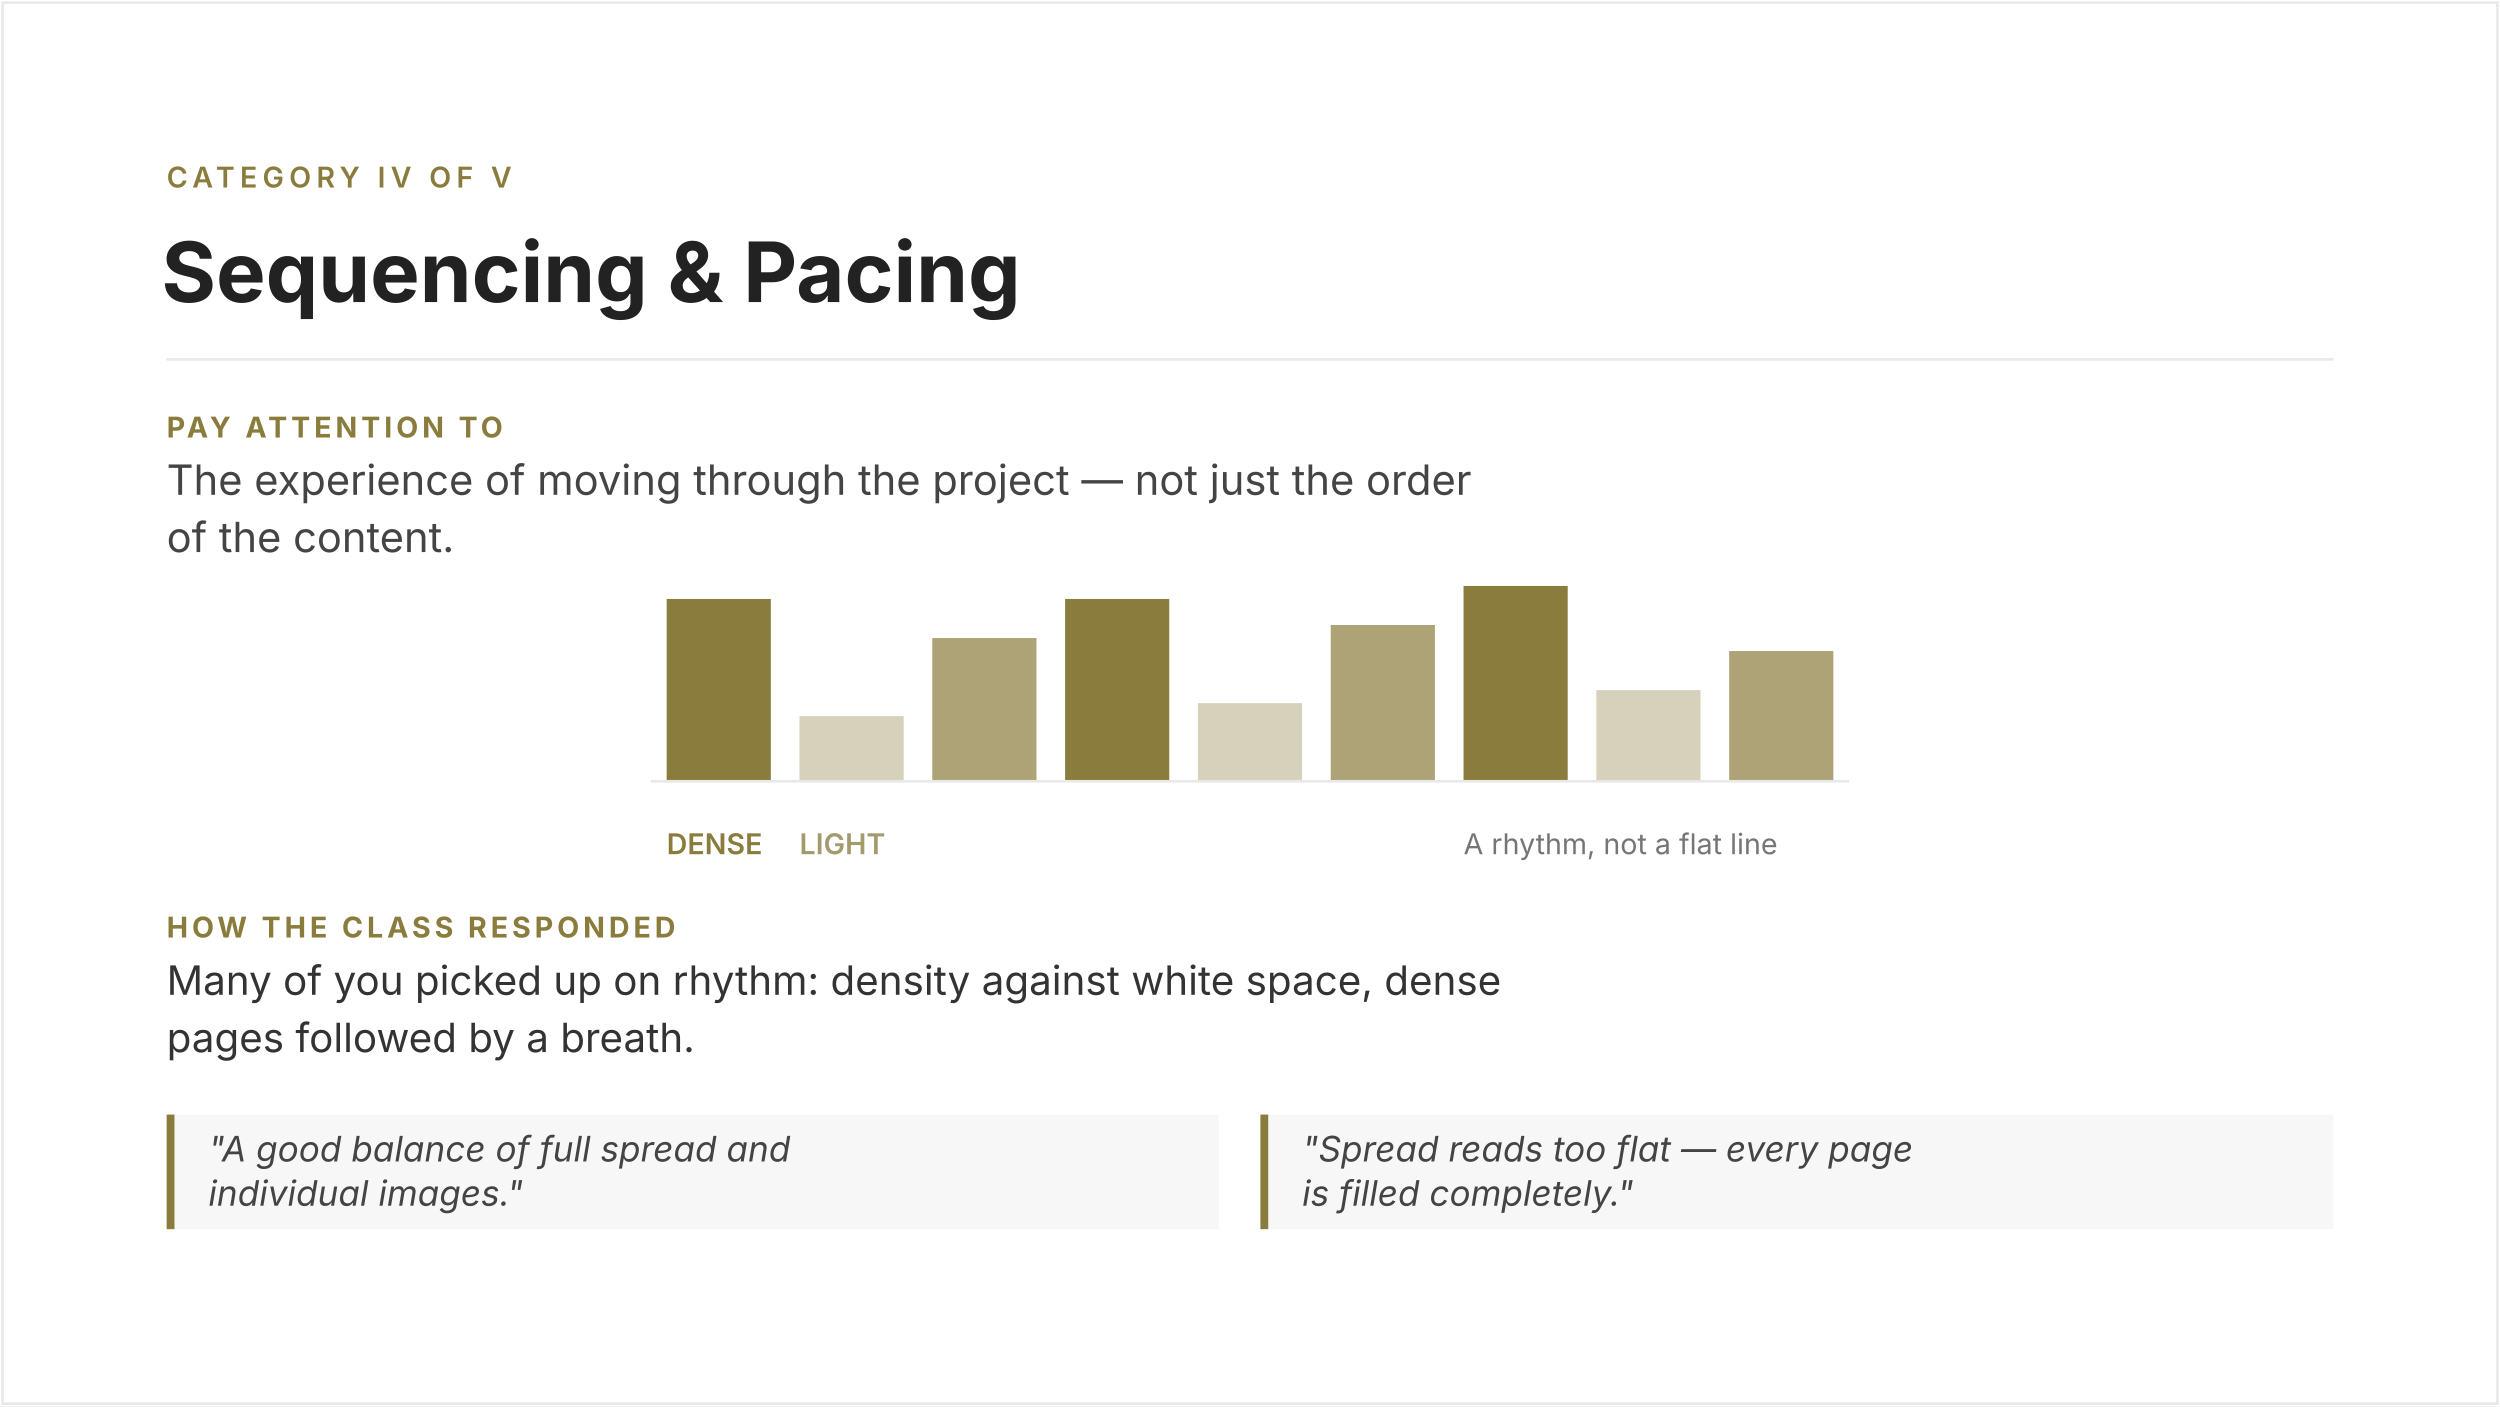
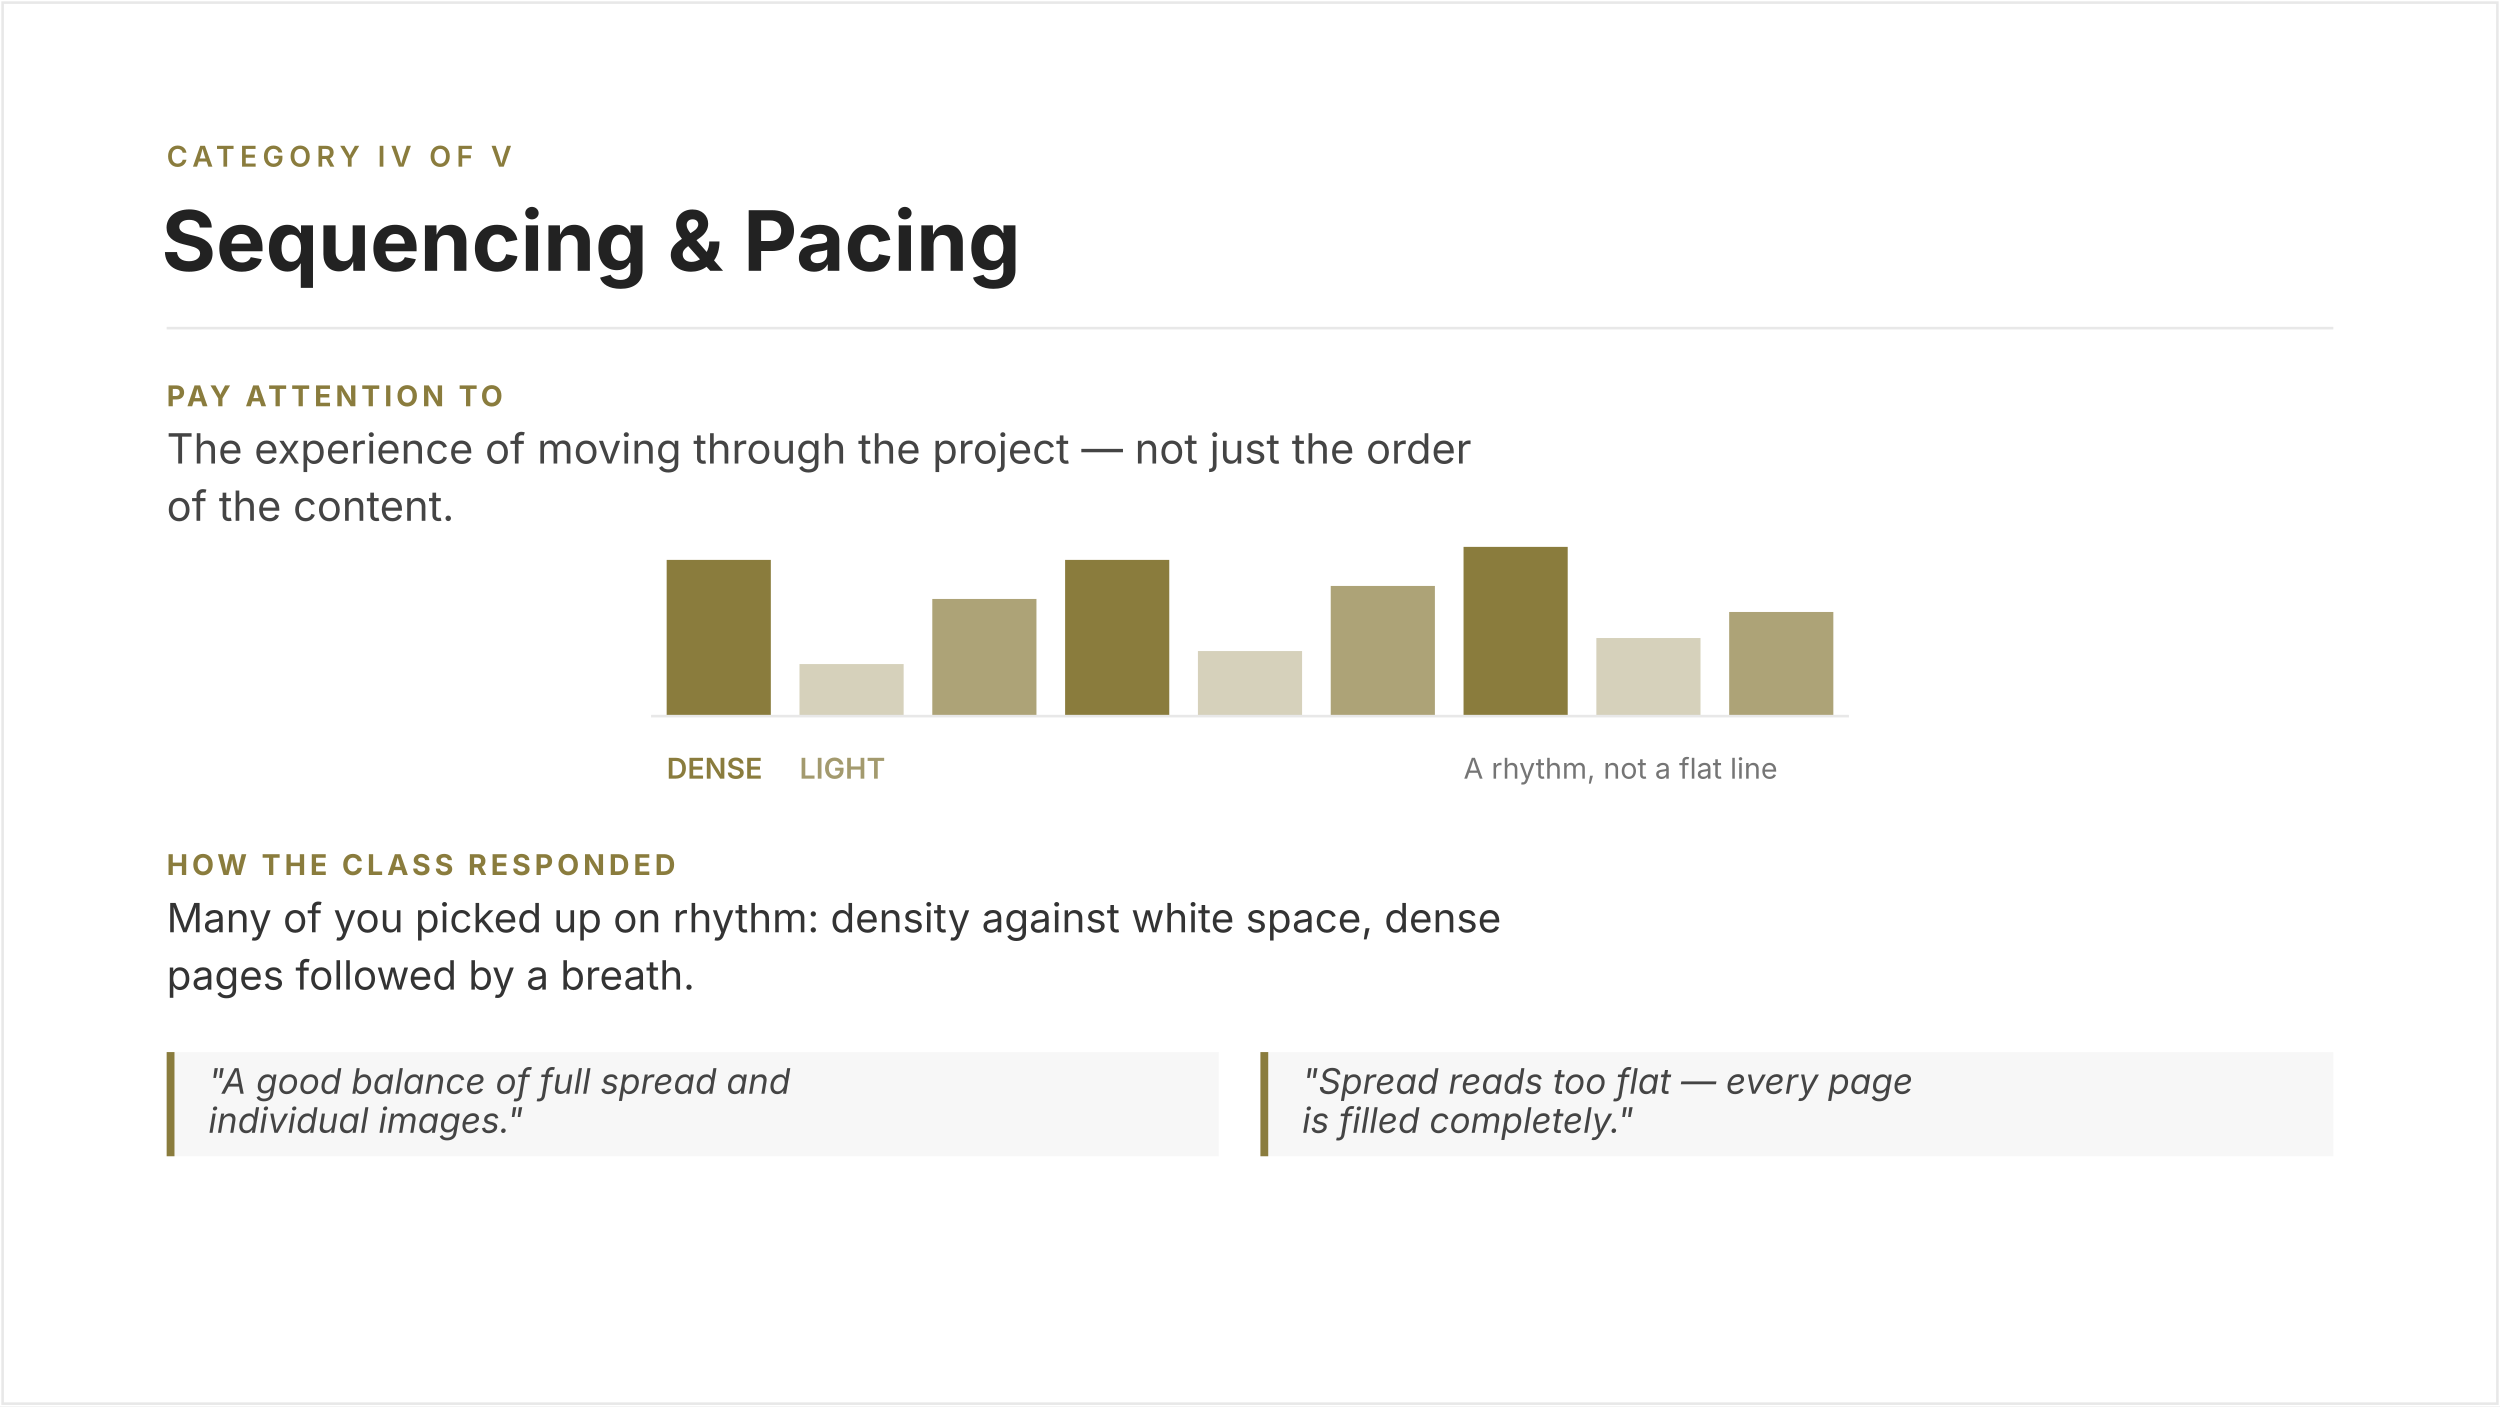
<svg xmlns="http://www.w3.org/2000/svg" width="960" height="540" viewBox="0 0 960 540" font-family="'Inter','Helvetica Neue',Arial,sans-serif">
  <rect x="0" y="0" width="960" height="540" fill="#fff" />
  <rect x="1" y="1" width="958" height="538" fill="none" stroke="#e8e8e8" stroke-width="1" />
-   <text x="64" y="72" font-size="11" font-weight="600" letter-spacing="2" fill="#8a7c3d">CATEGORY IV OF V</text>
-   <text x="62" y="116" font-size="32" font-weight="700" fill="#222">Sequencing &amp; Pacing</text>
-   <line x1="64" y1="138" x2="896" y2="138" stroke="#e8e8e8" stroke-width="1" />
-   <text x="64" y="168" font-size="11" font-weight="700" letter-spacing="1.5" fill="#8a7c3d">PAY ATTENTION TO</text>
-   <text x="64" y="190" font-size="16" fill="#444">The experience of moving through the project — not just the order</text>
-   <text x="64" y="212" font-size="16" fill="#444">of the content.</text>
+   <text x="64" y="64" font-size="11" font-weight="600" letter-spacing="2" fill="#8a7c3d">CATEGORY IV OF V</text>
+   <text x="62" y="104" font-size="32" font-weight="700" fill="#222">Sequencing &amp; Pacing</text>
+   <line x1="64" y1="126" x2="896" y2="126" stroke="#e8e8e8" stroke-width="1" />
+   <text x="64" y="156" font-size="11" font-weight="700" letter-spacing="1.5" fill="#8a7c3d">PAY ATTENTION TO</text>
+   <text x="64" y="178" font-size="16" fill="#444">The experience of moving through the project — not just the order</text>
+   <text x="64" y="200" font-size="16" fill="#444">of the content.</text>
  <g fill="#8a7c3d">
-     <rect x="256" y="230" width="40" height="70" />
-     <rect x="307" y="275" width="40" height="25" opacity="0.35" />
-     <rect x="358" y="245" width="40" height="55" opacity="0.7" />
-     <rect x="409" y="230" width="40" height="70" />
-     <rect x="460" y="270" width="40" height="30" opacity="0.35" />
-     <rect x="511" y="240" width="40" height="60" opacity="0.7" />
-     <rect x="562" y="225" width="40" height="75" />
-     <rect x="613" y="265" width="40" height="35" opacity="0.35" />
-     <rect x="664" y="250" width="40" height="50" opacity="0.7" />
+     <rect x="256" y="215" width="40" height="60" />
+     <rect x="307" y="255" width="40" height="20" opacity="0.35" />
+     <rect x="358" y="230" width="40" height="45" opacity="0.7" />
+     <rect x="409" y="215" width="40" height="60" />
+     <rect x="460" y="250" width="40" height="25" opacity="0.35" />
+     <rect x="511" y="225" width="40" height="50" opacity="0.7" />
+     <rect x="562" y="210" width="40" height="65" />
+     <rect x="613" y="245" width="40" height="30" opacity="0.35" />
+     <rect x="664" y="235" width="40" height="40" opacity="0.7" />
  </g>
-   <line x1="250" y1="300" x2="710" y2="300" stroke="#e8e8e8" stroke-width="1" />
-   <text x="256" y="328" font-size="11" fill="#8a7c3d" font-weight="600">DENSE</text>
-   <text x="307" y="328" font-size="11" fill="#a39a6e" font-weight="600">LIGHT</text>
-   <text x="562" y="328" font-size="11" fill="#757575">A rhythm, not a flat line</text>
-   <text x="64" y="360" font-size="11" font-weight="700" letter-spacing="1.5" fill="#8a7c3d">HOW THE CLASS RESPONDED</text>
-   <text x="64" y="382" font-size="15.5" fill="#333">Many of you picked up on rhythm: density against white space, dense</text>
-   <text x="64" y="404" font-size="15.5" fill="#333">pages followed by a breath.</text>
-   <rect x="64" y="428" width="404" height="44" fill="#f7f7f7" />
-   <rect x="64" y="428" width="3" height="44" fill="#8a7c3d" />
-   <text x="80" y="446" font-size="13.5" fill="#444" font-style="italic">"A good balance of full spread and</text>
-   <text x="80" y="463" font-size="13.5" fill="#444" font-style="italic">individual images."</text>
-   <rect x="484" y="428" width="412" height="44" fill="#f7f7f7" />
-   <rect x="484" y="428" width="3" height="44" fill="#8a7c3d" />
-   <text x="500" y="446" font-size="13.5" fill="#444" font-style="italic">"Spread reads too flat — every page</text>
-   <text x="500" y="463" font-size="13.5" fill="#444" font-style="italic">is filled completely."</text>
+   <line x1="250" y1="275" x2="710" y2="275" stroke="#e8e8e8" stroke-width="1" />
+   <text x="256" y="299" font-size="11" fill="#8a7c3d" font-weight="600">DENSE</text>
+   <text x="307" y="299" font-size="11" fill="#a39a6e" font-weight="600">LIGHT</text>
+   <text x="562" y="299" font-size="11" fill="#757575">A rhythm, not a flat line</text>
+   <text x="64" y="336" font-size="11" font-weight="700" letter-spacing="1.5" fill="#8a7c3d">HOW THE CLASS RESPONDED</text>
+   <text x="64" y="358" font-size="15.5" fill="#333">Many of you picked up on rhythm: density against white space, dense</text>
+   <text x="64" y="380" font-size="15.5" fill="#333">pages followed by a breath.</text>
+   <rect x="64" y="404" width="404" height="40" fill="#f7f7f7" />
+   <rect x="64" y="404" width="3" height="40" fill="#8a7c3d" />
+   <text x="80" y="420" font-size="13.5" fill="#444" font-style="italic">"A good balance of full spread and</text>
+   <text x="80" y="435" font-size="13.5" fill="#444" font-style="italic">individual images."</text>
+   <rect x="484" y="404" width="412" height="40" fill="#f7f7f7" />
+   <rect x="484" y="404" width="3" height="40" fill="#8a7c3d" />
+   <text x="500" y="420" font-size="13.5" fill="#444" font-style="italic">"Spread reads too flat — every page</text>
+   <text x="500" y="435" font-size="13.5" fill="#444" font-style="italic">is filled completely."</text>
</svg>
